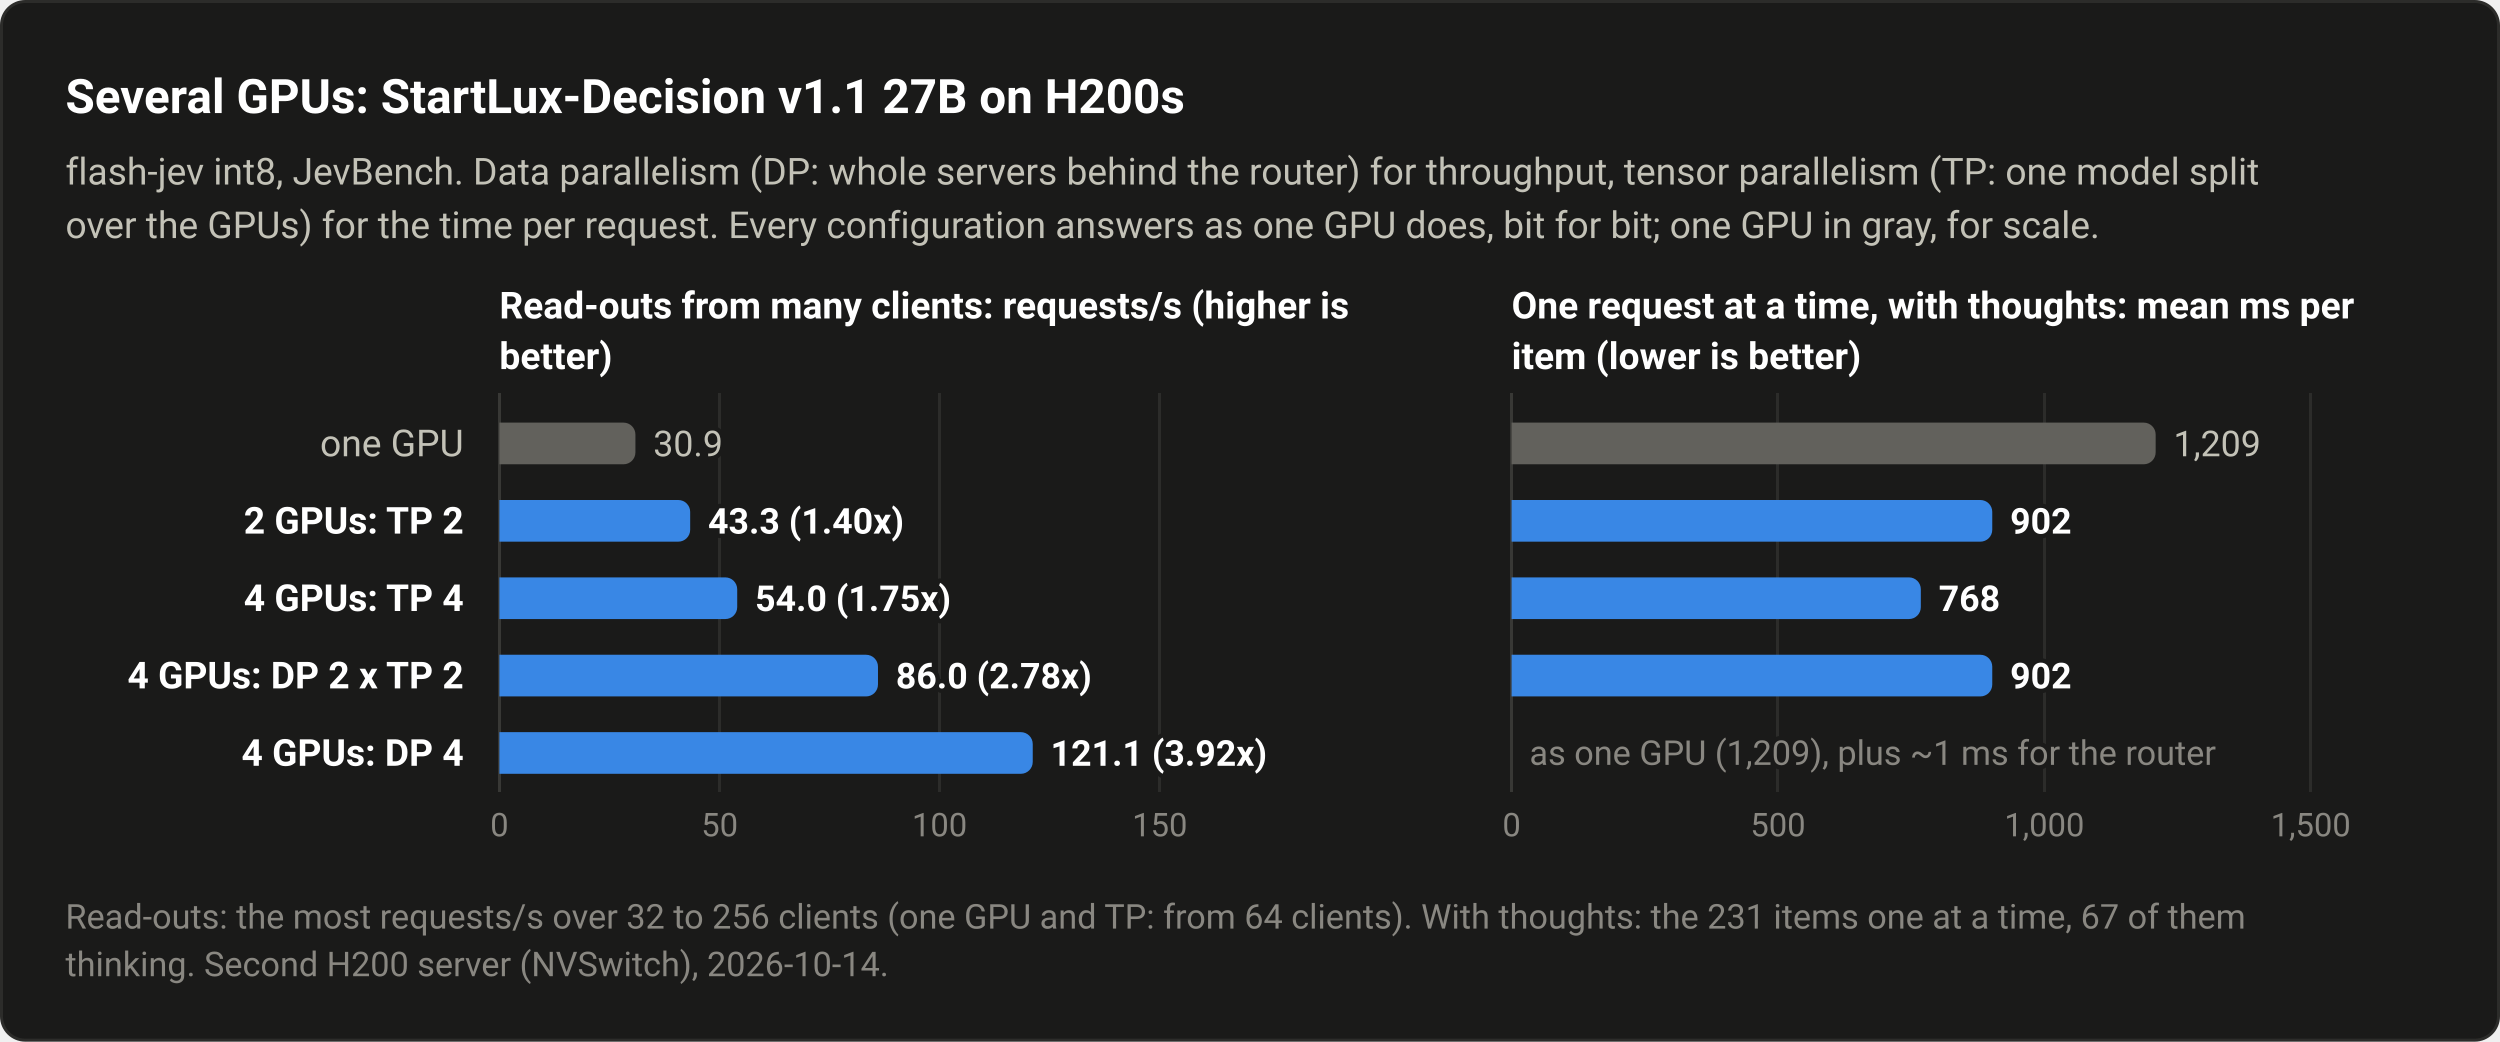
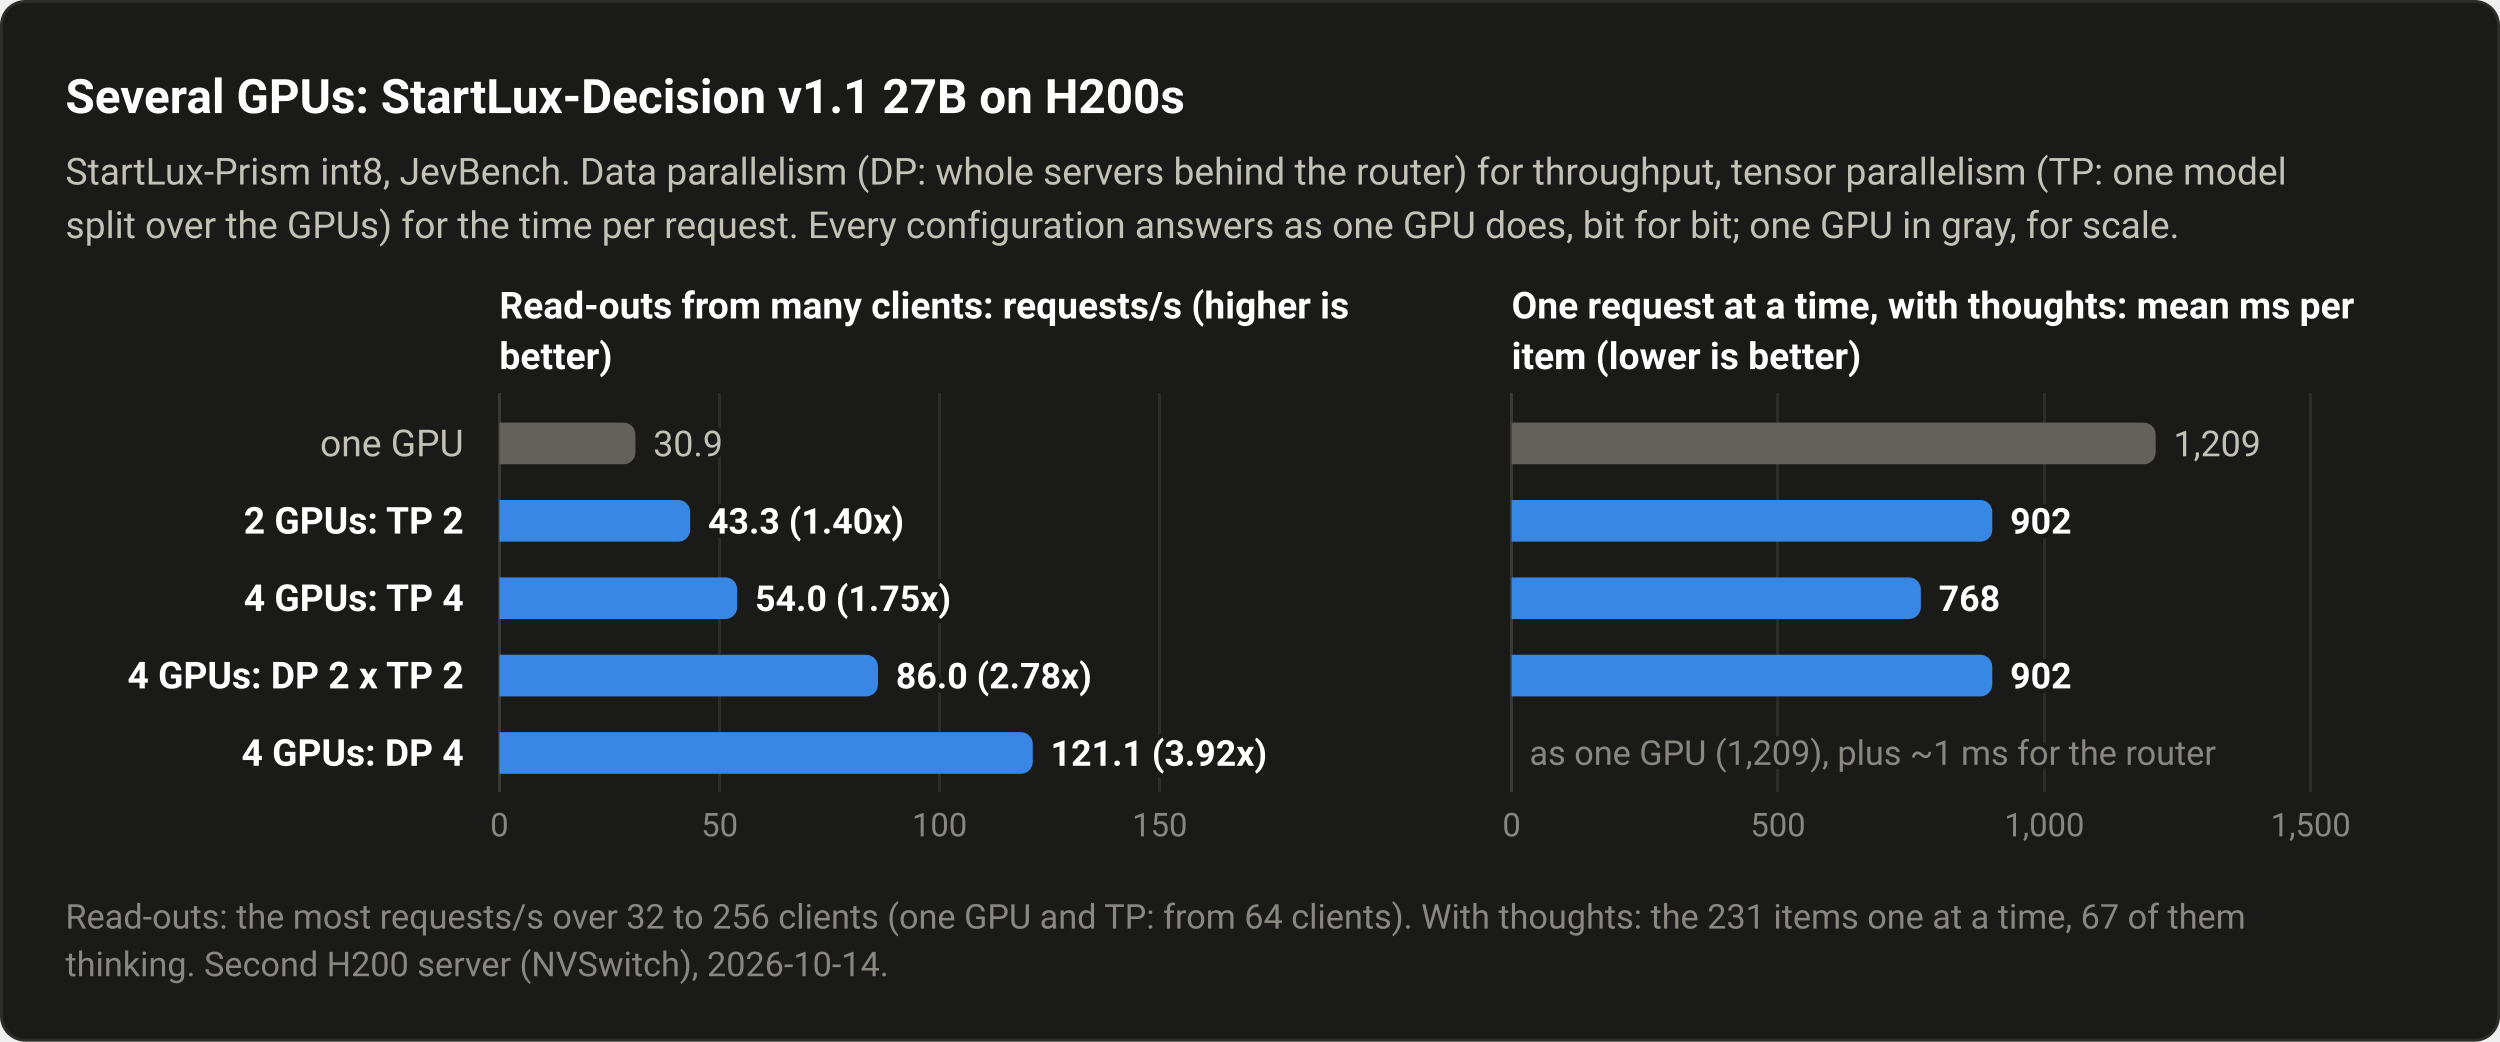
<svg xmlns="http://www.w3.org/2000/svg" width="840" height="350" viewBox="0 0 840 350" role="img" aria-labelledby="title desc" font-family="system-ui, -apple-system, 'Segoe UI', Roboto, 'Helvetica Neue', Arial, sans-serif">
  <rect x="0.5" y="0.5" width="839" height="349" rx="8" fill="#1a1a19" stroke="#2c2c2a" />
  <text x="22.0" y="38.0" font-size="16" fill="#ffffff" text-anchor="start" font-weight="600">Several GPUs: StartLux-Decision v1.1 27B on H200s</text>
-   <text x="22.0" y="62.0" font-size="12.5" fill="#c3c2b7" text-anchor="start" font-weight="400">flash-jev int8, JevBench. Data parallelism (DP: whole servers behind the router) for throughput, tensor parallelism (TP: one model split</text>
-   <text x="22.0" y="80.0" font-size="12.5" fill="#c3c2b7" text-anchor="start" font-weight="400">over the GPUs) for the time per request. Every configuration answers as one GPU does, bit for bit; one GPU in gray, for scale.</text>
+   <text x="22.0" y="62.0" font-size="12.5" fill="#c3c2b7" text-anchor="start" font-weight="400">StartLux-Prism int8, JevBench. Data parallelism (DP: whole servers behind the router) for throughput, tensor parallelism (TP: one model</text>
+   <text x="22.0" y="80.0" font-size="12.5" fill="#c3c2b7" text-anchor="start" font-weight="400">split over the GPUs) for the time per request. Every configuration answers as one GPU does, bit for bit; one GPU in gray, for scale.</text>
  <text x="167.8" y="107.0" font-size="12.5" fill="#ffffff" text-anchor="start" font-weight="600">Read-outs from many clients: requests/s (higher is</text>
  <text x="167.8" y="124.0" font-size="12.5" fill="#ffffff" text-anchor="start" font-weight="600">better)</text>
  <text x="167.8" y="281.0" font-size="11" fill="#898781" text-anchor="middle" font-weight="400" style="font-variant-numeric: tabular-nums">0</text>
  <line x1="241.8" y1="132.0" x2="241.8" y2="266.0" stroke="#2c2c2a" stroke-width="1" shape-rendering="crispEdges" />
  <text x="241.8" y="281.0" font-size="11" fill="#898781" text-anchor="middle" font-weight="400" style="font-variant-numeric: tabular-nums">50</text>
  <line x1="315.7" y1="132.0" x2="315.7" y2="266.0" stroke="#2c2c2a" stroke-width="1" shape-rendering="crispEdges" />
  <text x="315.7" y="281.0" font-size="11" fill="#898781" text-anchor="middle" font-weight="400" style="font-variant-numeric: tabular-nums">100</text>
  <line x1="389.7" y1="132.0" x2="389.7" y2="266.0" stroke="#2c2c2a" stroke-width="1" shape-rendering="crispEdges" />
  <text x="389.7" y="281.0" font-size="11" fill="#898781" text-anchor="middle" font-weight="400" style="font-variant-numeric: tabular-nums">150</text>
  <line x1="167.8" y1="132.0" x2="167.8" y2="266.0" stroke="#383835" stroke-width="1" shape-rendering="crispEdges" />
  <path d="M167.8,142.0 H209.5 A4.0,4.0 0 0 1 213.5,146.0 V152.0 A4.0,4.0 0 0 1 209.5,156.0 H167.8 Z" fill="#62615c" />
  <text x="219.5" y="153.3" font-size="12" fill="#c3c2b7" text-anchor="start" font-weight="400" style="font-variant-numeric: tabular-nums" stroke="#1a1a19" stroke-width="3" stroke-linejoin="round" paint-order="stroke">30.9</text>
  <path d="M167.8,168.0 H227.9 A4.0,4.0 0 0 1 231.9,172.0 V178.0 A4.0,4.0 0 0 1 227.9,182.0 H167.8 Z" fill="#3987e5" />
  <text x="237.9" y="179.3" font-size="12" fill="#ffffff" text-anchor="start" font-weight="600" style="font-variant-numeric: tabular-nums" stroke="#1a1a19" stroke-width="3" stroke-linejoin="round" paint-order="stroke">43.3 (1.40x)</text>
  <path d="M167.8,194.0 H243.7 A4.0,4.0 0 0 1 247.7,198.0 V204.0 A4.0,4.0 0 0 1 243.7,208.0 H167.8 Z" fill="#3987e5" />
  <text x="253.7" y="205.3" font-size="12" fill="#ffffff" text-anchor="start" font-weight="600" style="font-variant-numeric: tabular-nums" stroke="#1a1a19" stroke-width="3" stroke-linejoin="round" paint-order="stroke">54.0 (1.75x)</text>
  <path d="M167.8,220.0 H291.0 A4.0,4.0 0 0 1 295.0,224.0 V230.0 A4.0,4.0 0 0 1 291.0,234.0 H167.8 Z" fill="#3987e5" />
  <text x="301.0" y="231.3" font-size="12" fill="#ffffff" text-anchor="start" font-weight="600" style="font-variant-numeric: tabular-nums" stroke="#1a1a19" stroke-width="3" stroke-linejoin="round" paint-order="stroke">86.0 (2.78x)</text>
  <path d="M167.8,246.0 H343.0 A4.0,4.0 0 0 1 347.0,250.0 V256.0 A4.0,4.0 0 0 1 343.0,260.0 H167.8 Z" fill="#3987e5" />
  <text x="353.0" y="257.3" font-size="12" fill="#ffffff" text-anchor="start" font-weight="600" style="font-variant-numeric: tabular-nums" stroke="#1a1a19" stroke-width="3" stroke-linejoin="round" paint-order="stroke">121.1 (3.92x)</text>
  <text x="507.9" y="107.0" font-size="12.5" fill="#ffffff" text-anchor="start" font-weight="600">One request at a time, with thoughts: mean ms per</text>
  <text x="507.9" y="124.0" font-size="12.5" fill="#ffffff" text-anchor="start" font-weight="600">item (lower is better)</text>
  <text x="507.9" y="281.0" font-size="11" fill="#898781" text-anchor="middle" font-weight="400" style="font-variant-numeric: tabular-nums">0</text>
  <line x1="597.4" y1="132.0" x2="597.4" y2="266.0" stroke="#2c2c2a" stroke-width="1" shape-rendering="crispEdges" />
  <text x="597.4" y="281.0" font-size="11" fill="#898781" text-anchor="middle" font-weight="400" style="font-variant-numeric: tabular-nums">500</text>
  <line x1="686.9" y1="132.0" x2="686.9" y2="266.0" stroke="#2c2c2a" stroke-width="1" shape-rendering="crispEdges" />
  <text x="686.9" y="281.0" font-size="11" fill="#898781" text-anchor="middle" font-weight="400" style="font-variant-numeric: tabular-nums">1,000</text>
  <line x1="776.4" y1="132.0" x2="776.4" y2="266.0" stroke="#2c2c2a" stroke-width="1" shape-rendering="crispEdges" />
  <text x="776.4" y="281.0" font-size="11" fill="#898781" text-anchor="middle" font-weight="400" style="font-variant-numeric: tabular-nums">1,500</text>
  <line x1="507.9" y1="132.0" x2="507.9" y2="266.0" stroke="#383835" stroke-width="1" shape-rendering="crispEdges" />
  <path d="M507.9,142.0 H720.3 A4.0,4.0 0 0 1 724.3,146.0 V152.0 A4.0,4.0 0 0 1 720.3,156.0 H507.9 Z" fill="#62615c" />
  <text x="730.3" y="153.3" font-size="12" fill="#c3c2b7" text-anchor="start" font-weight="400" style="font-variant-numeric: tabular-nums" stroke="#1a1a19" stroke-width="3" stroke-linejoin="round" paint-order="stroke">1,209</text>
  <path d="M507.9,168.0 H665.4 A4.0,4.0 0 0 1 669.4,172.0 V178.0 A4.0,4.0 0 0 1 665.4,182.0 H507.9 Z" fill="#3987e5" />
  <text x="675.4" y="179.3" font-size="12" fill="#ffffff" text-anchor="start" font-weight="600" style="font-variant-numeric: tabular-nums" stroke="#1a1a19" stroke-width="3" stroke-linejoin="round" paint-order="stroke">902</text>
  <path d="M507.9,194.0 H641.4 A4.0,4.0 0 0 1 645.4,198.0 V204.0 A4.0,4.0 0 0 1 641.4,208.0 H507.9 Z" fill="#3987e5" />
  <text x="651.4" y="205.3" font-size="12" fill="#ffffff" text-anchor="start" font-weight="600" style="font-variant-numeric: tabular-nums" stroke="#1a1a19" stroke-width="3" stroke-linejoin="round" paint-order="stroke">768</text>
  <path d="M507.9,220.0 H665.4 A4.0,4.0 0 0 1 669.4,224.0 V230.0 A4.0,4.0 0 0 1 665.4,234.0 H507.9 Z" fill="#3987e5" />
  <text x="675.4" y="231.3" font-size="12" fill="#ffffff" text-anchor="start" font-weight="600" style="font-variant-numeric: tabular-nums" stroke="#1a1a19" stroke-width="3" stroke-linejoin="round" paint-order="stroke">902</text>
  <text x="513.9" y="257.0" font-size="11.5" fill="#898781" text-anchor="start" font-weight="400" stroke="#1a1a19" stroke-width="3" stroke-linejoin="round" paint-order="stroke">as one GPU (1,209), plus ~1 ms for the router</text>
  <text x="155.8" y="153.3" font-size="12.5" fill="#c3c2b7" text-anchor="end" font-weight="400">one GPU</text>
  <text x="155.8" y="179.3" font-size="12.5" fill="#ffffff" text-anchor="end" font-weight="600">2 GPUs: TP 2</text>
  <text x="155.8" y="205.3" font-size="12.5" fill="#ffffff" text-anchor="end" font-weight="600">4 GPUs: TP 4</text>
  <text x="155.8" y="231.3" font-size="12.5" fill="#ffffff" text-anchor="end" font-weight="600">4 GPUs: DP 2 x TP 2</text>
  <text x="155.8" y="257.3" font-size="12.5" fill="#ffffff" text-anchor="end" font-weight="600">4 GPUs: DP 4</text>
  <text x="22.0" y="312.0" font-size="11.5" fill="#898781" text-anchor="start" font-weight="400">Read-outs: the most requests/s over 32 to 256 clients (one GPU and TP: from 64 clients). With thoughts: the 231 items one at a time, 67 of them</text>
  <text x="22.0" y="328.0" font-size="11.5" fill="#898781" text-anchor="start" font-weight="400">thinking. Second H200 server (NVSwitch), 2026-10-14.</text>
</svg>
